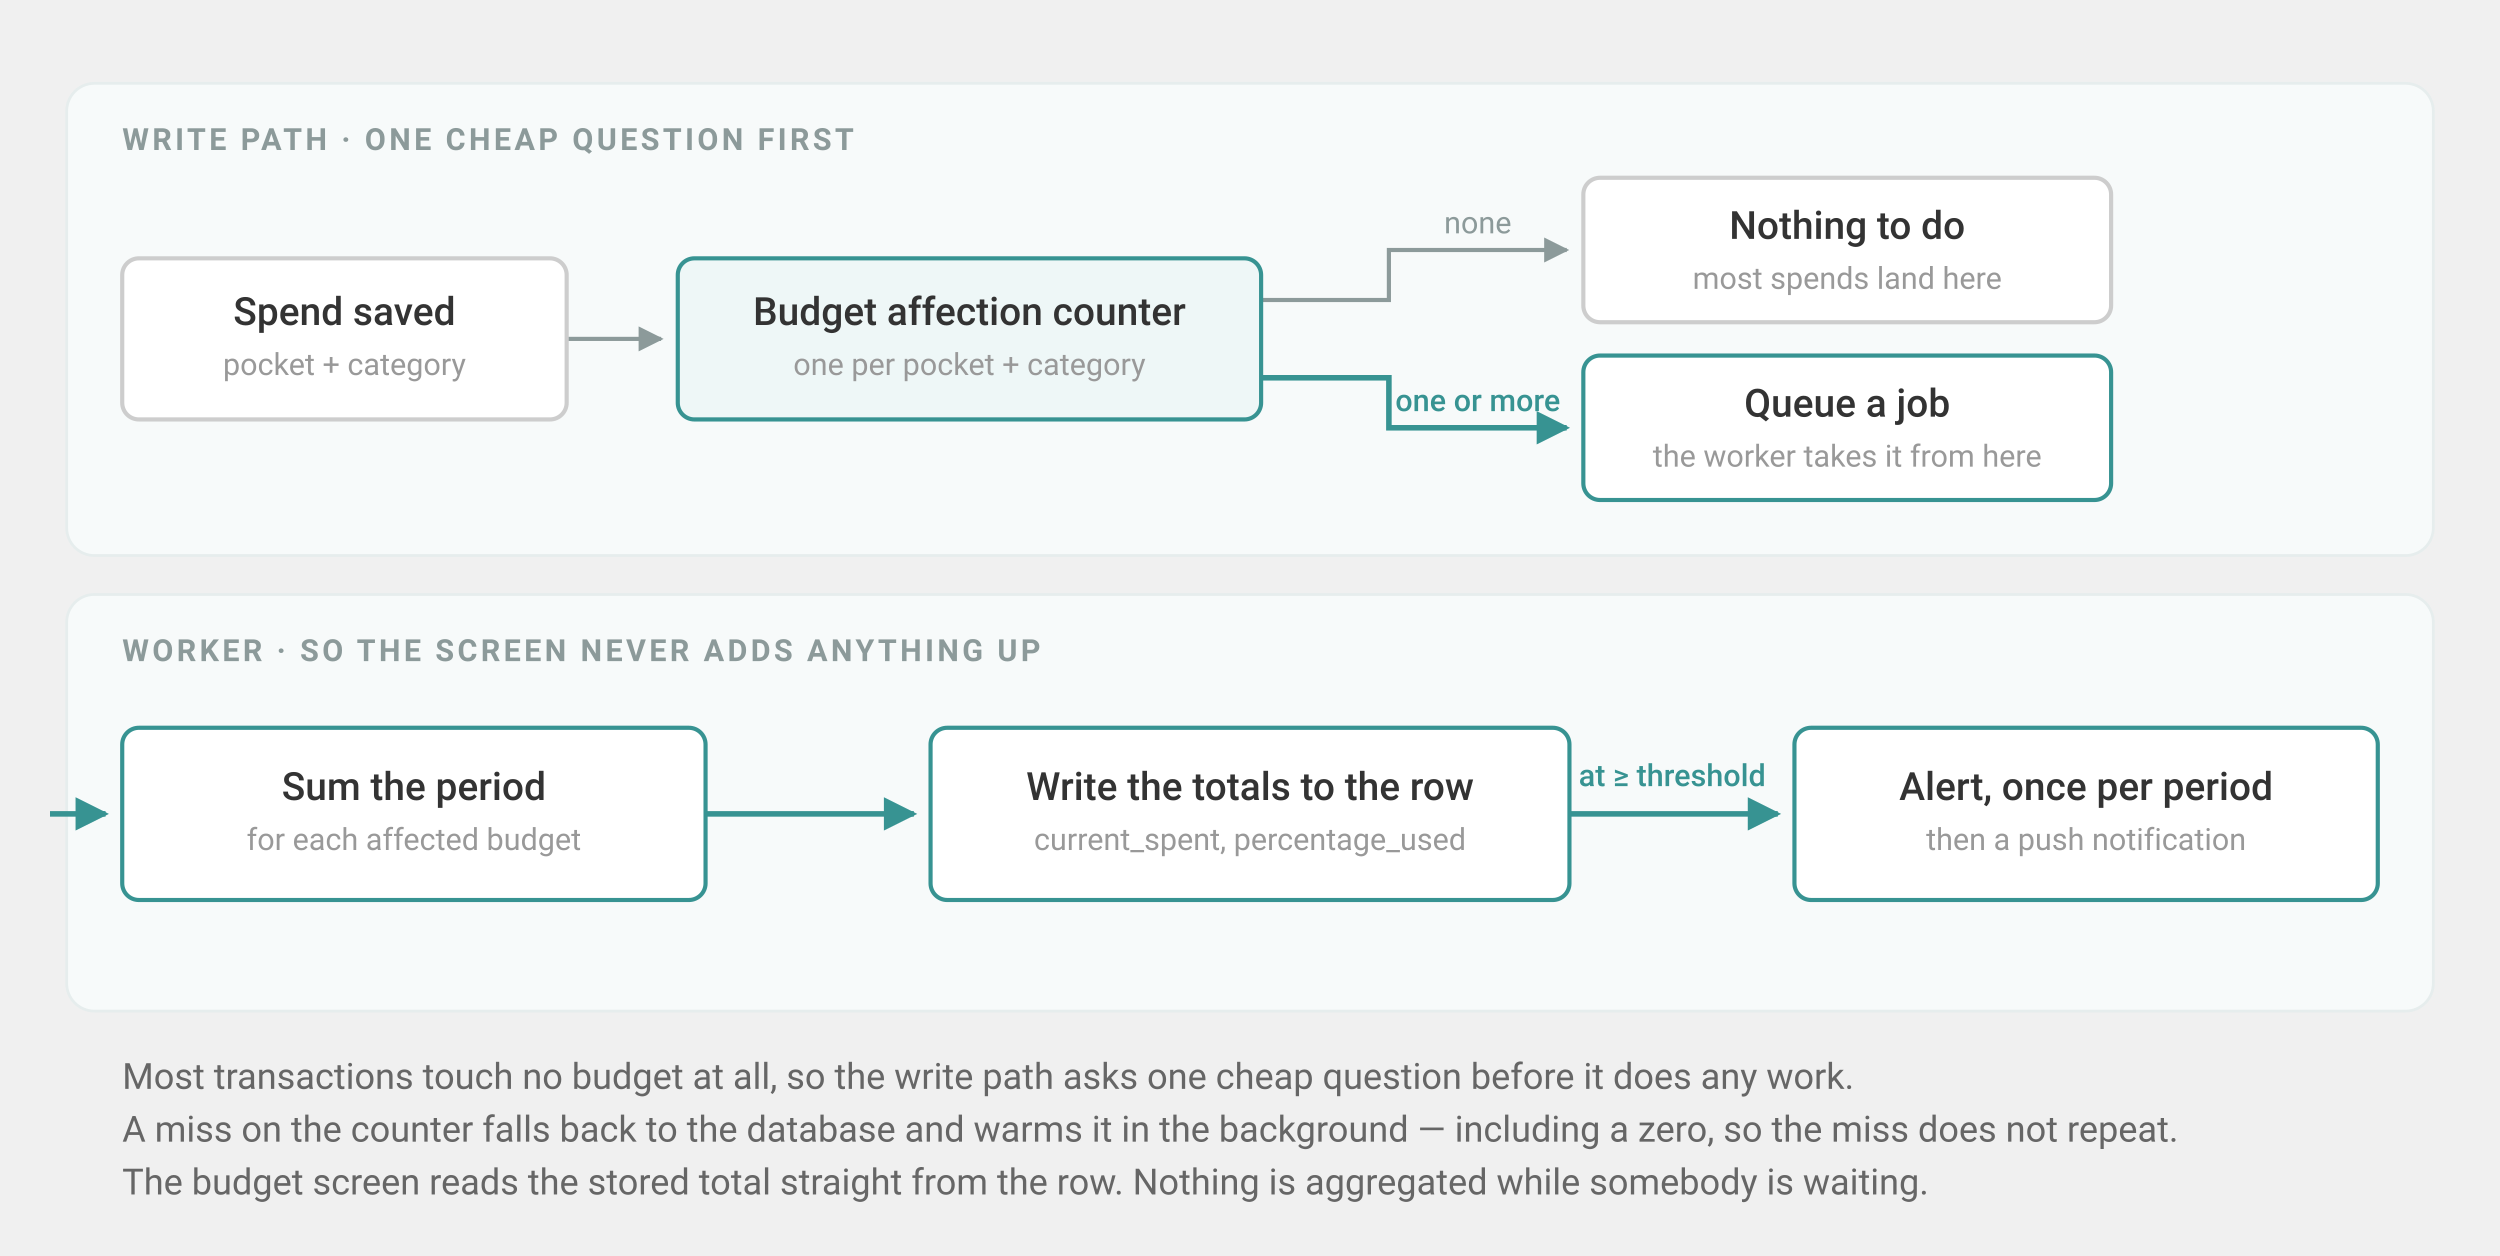
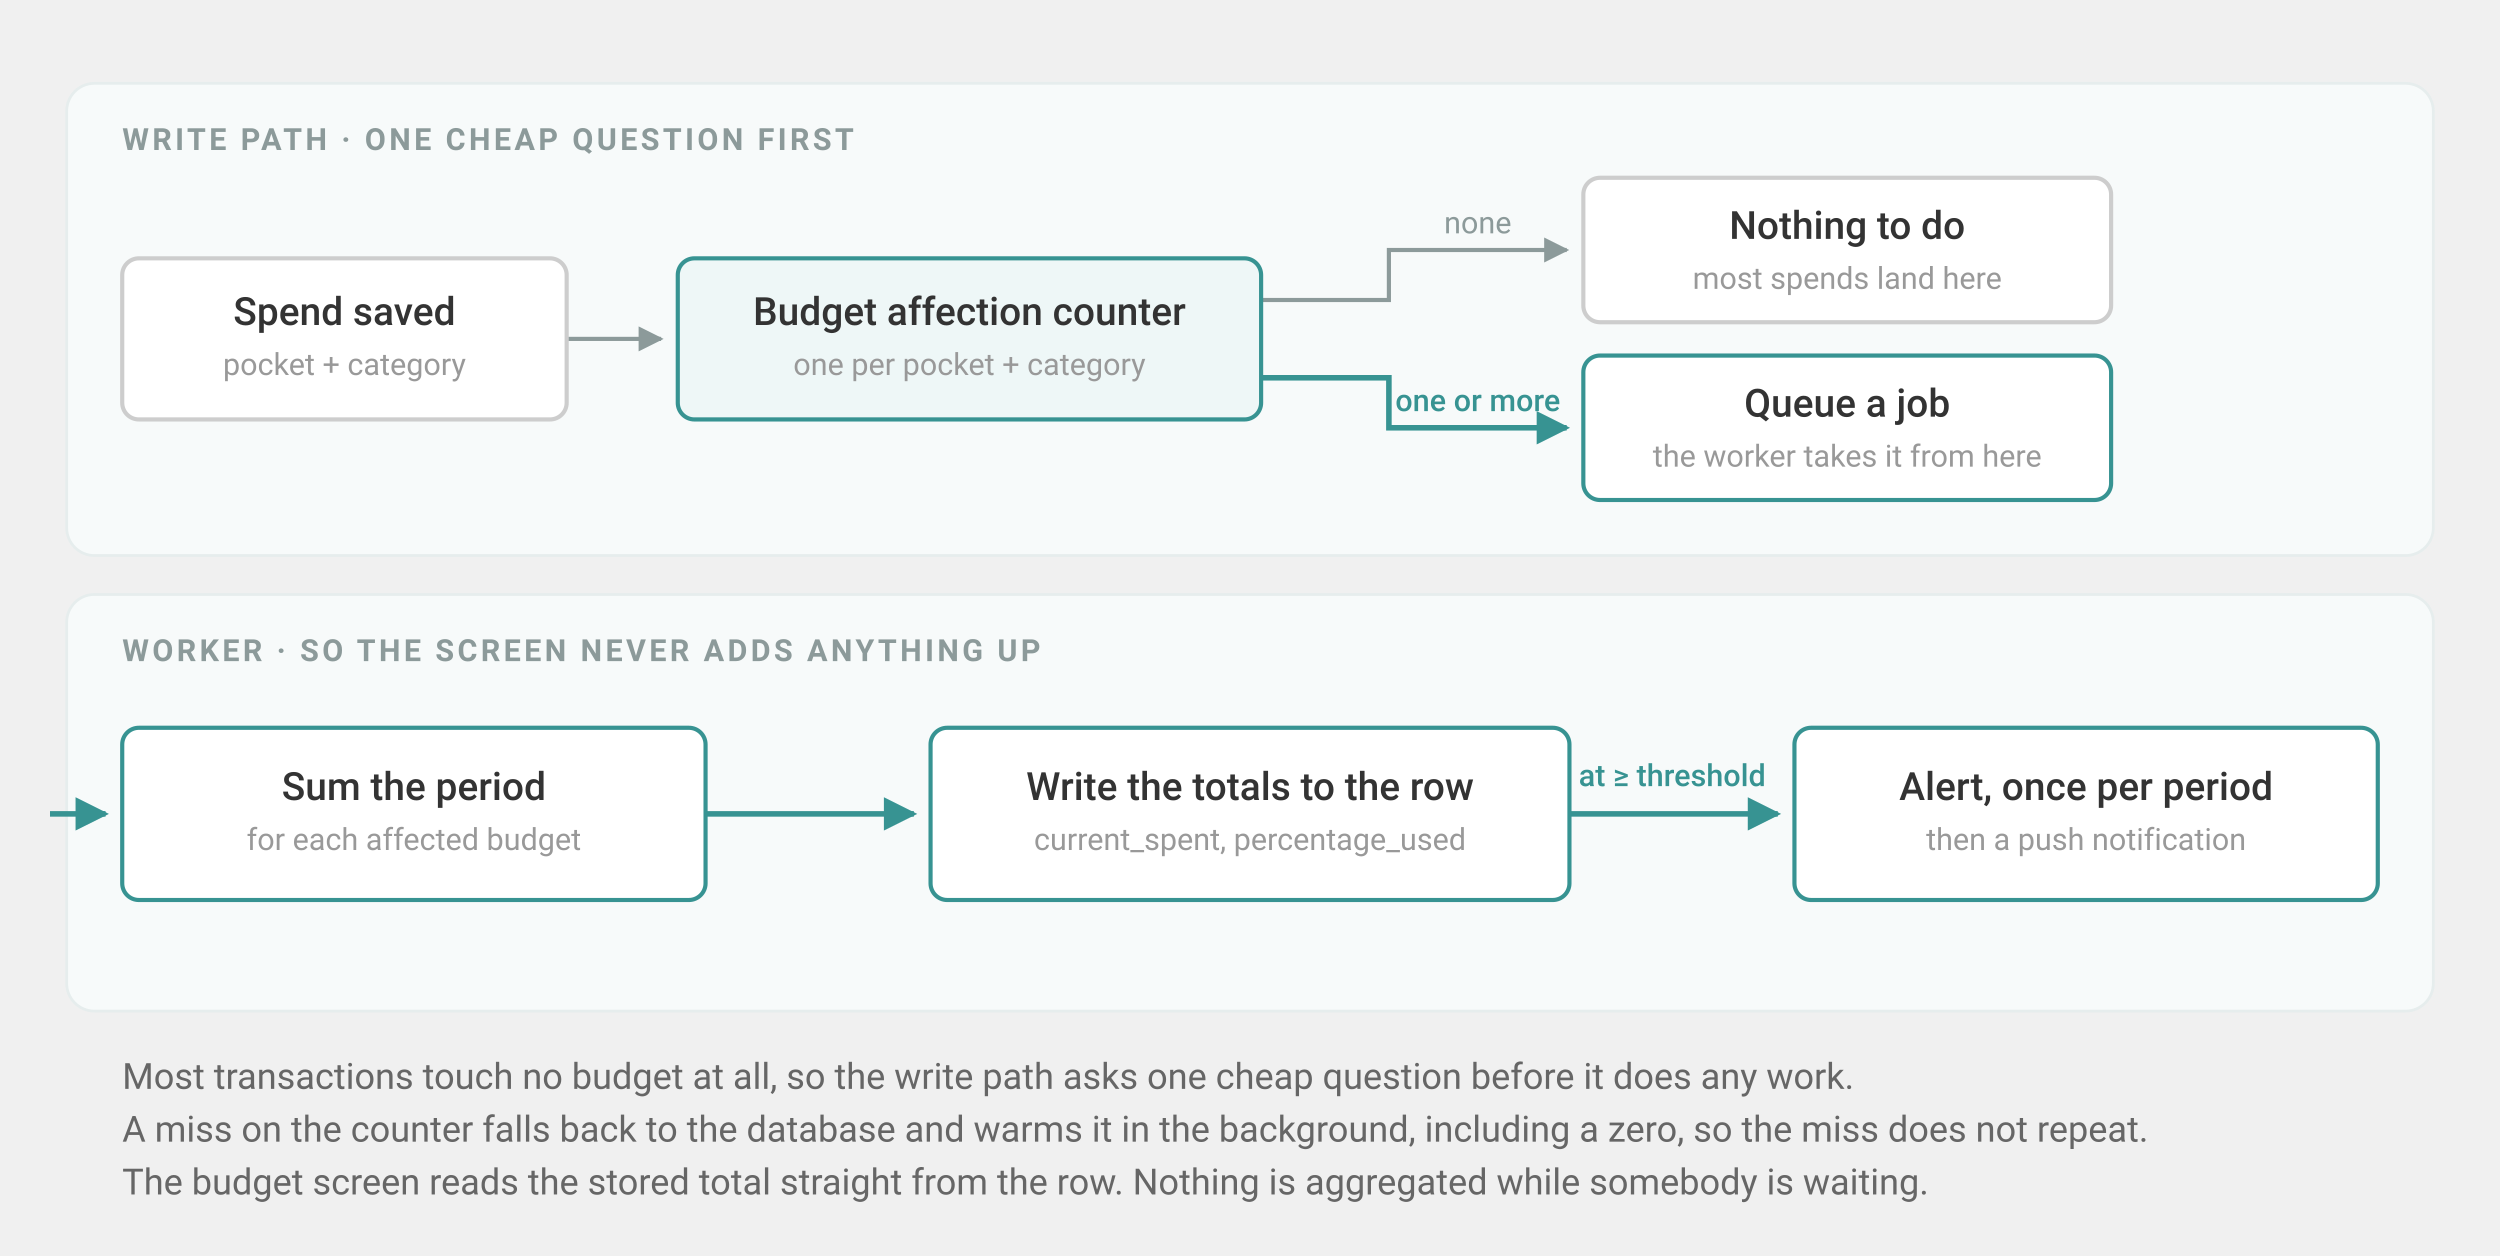
<svg xmlns="http://www.w3.org/2000/svg" viewBox="0 0 900 452" role="img" aria-labelledby="t d">
  <defs>
    <marker id="ag" viewBox="0 0 10 10" refX="9" refY="5" markerWidth="6" markerHeight="6" orient="auto-start-reverse">
      <path d="M0 0 L10 5 L0 10 z" fill="#8c9a9a" />
    </marker>
    <marker id="at" viewBox="0 0 10 10" refX="9" refY="5" markerWidth="6" markerHeight="6" orient="auto-start-reverse">
      <path d="M0 0 L10 5 L0 10 z" fill="#379392" />
    </marker>
  </defs>
  <style>
.band{fill:#f7fafa;stroke:#e6eded;stroke-width:1}
.bl{font:600 11px Roboto,Helvetica,Arial,sans-serif;letter-spacing:1.2px;fill:#8c9a9a}
.box{fill:#ffffff;stroke:#cdcdcd;stroke-width:1.5}
.boxa{fill:#ffffff;stroke:#379392;stroke-width:1.5}
.boxk{fill:#eef7f7;stroke:#379392;stroke-width:1.5}
.bt{font:500 14px Roboto,Helvetica,Arial,sans-serif;fill:#333333;text-anchor:middle}
.bs{font:400 11px Roboto,Helvetica,Arial,sans-serif;fill:#999999;text-anchor:middle}
.ag{stroke:#8c9a9a;stroke-width:1.5;fill:none;marker-end:url(#ag)}
.at{stroke:#379392;stroke-width:2;fill:none;marker-end:url(#at)}
.la{font:400 11px Roboto,Helvetica,Arial,sans-serif;fill:#8c9a9a;text-anchor:middle}
.lt{font:500 11px Roboto,Helvetica,Arial,sans-serif;fill:#379392;text-anchor:middle}
.nt{font:400 13px Roboto,Helvetica,Arial,sans-serif;fill:#666666}
</style>
  <rect class="band" x="24" y="30" width="852" height="170" rx="10" />
  <text class="bl" x="44" y="54">WRITE PATH · ONE CHEAP QUESTION FIRST</text>
  <rect class="band" x="24" y="214" width="852" height="150" rx="10" />
  <text class="bl" x="44" y="238">WORKER · SO THE SCREEN NEVER ADDS ANYTHING UP</text>
  <path class="ag" d="M204 122 H 238" />
  <path class="ag" d="M454 108 H 500 V 90 H 564" />
  <path class="at" d="M454 136 H 500 V 154 H 564" />
  <text class="la" x="532" y="84">none</text>
  <text class="lt" x="532" y="148">one or more</text>
  <rect class="box" x="44" y="93" width="160" height="58" rx="6" />
  <text class="bt" x="124" y="117">Spend saved</text>
  <text class="bs" x="124" y="135">pocket + category</text>
  <rect class="boxk" x="244" y="93" width="210" height="58" rx="6" />
  <text class="bt" x="349" y="117">Budget affection counter</text>
  <text class="bs" x="349" y="135">one per pocket + category</text>
  <rect class="box" x="570" y="64" width="190" height="52" rx="6" />
  <text class="bt" x="665" y="86">Nothing to do</text>
  <text class="bs" x="665" y="104">most spends land here</text>
  <rect class="boxa" x="570" y="128" width="190" height="52" rx="6" />
  <text class="bt" x="665" y="150">Queue a job</text>
  <text class="bs" x="665" y="168">the worker takes it from here</text>
  <path class="at" d="M18 293 H 38" />
  <path class="at" d="M254 293 H 329" />
  <path class="at" d="M565 293 H 640" />
  <text class="lt" x="602" y="283">at ≥ threshold</text>
  <rect class="boxa" x="44" y="262" width="210" height="62" rx="6" />
  <text class="bt" x="149" y="288">Sum the period</text>
  <text class="bs" x="149" y="306">for each affected budget</text>
  <rect class="boxa" x="335" y="262" width="230" height="62" rx="6" />
  <text class="bt" x="450" y="288">Write the totals to the row</text>
  <text class="bs" x="450" y="306">current_spent, percentage_used</text>
  <rect class="boxa" x="646" y="262" width="210" height="62" rx="6" />
  <text class="bt" x="751" y="288">Alert, once per period</text>
  <text class="bs" x="751" y="306">then a push notification</text>
  <text class="nt" x="44" y="392">Most transactions touch no budget at all, so the write path asks one cheap question before it does any work.</text>
-   <text class="nt" x="44" y="411">A miss on the counter falls back to the database and warms it in the background — including a zero, so the miss does not repeat.</text>
+   <text class="nt" x="44" y="411">A miss on the counter falls back to the database and warms it in the background, including a zero, so the miss does not repeat.</text>
  <text class="nt" x="44" y="430">The budget screen reads the stored total straight from the row. Nothing is aggregated while somebody is waiting.</text>
</svg>
